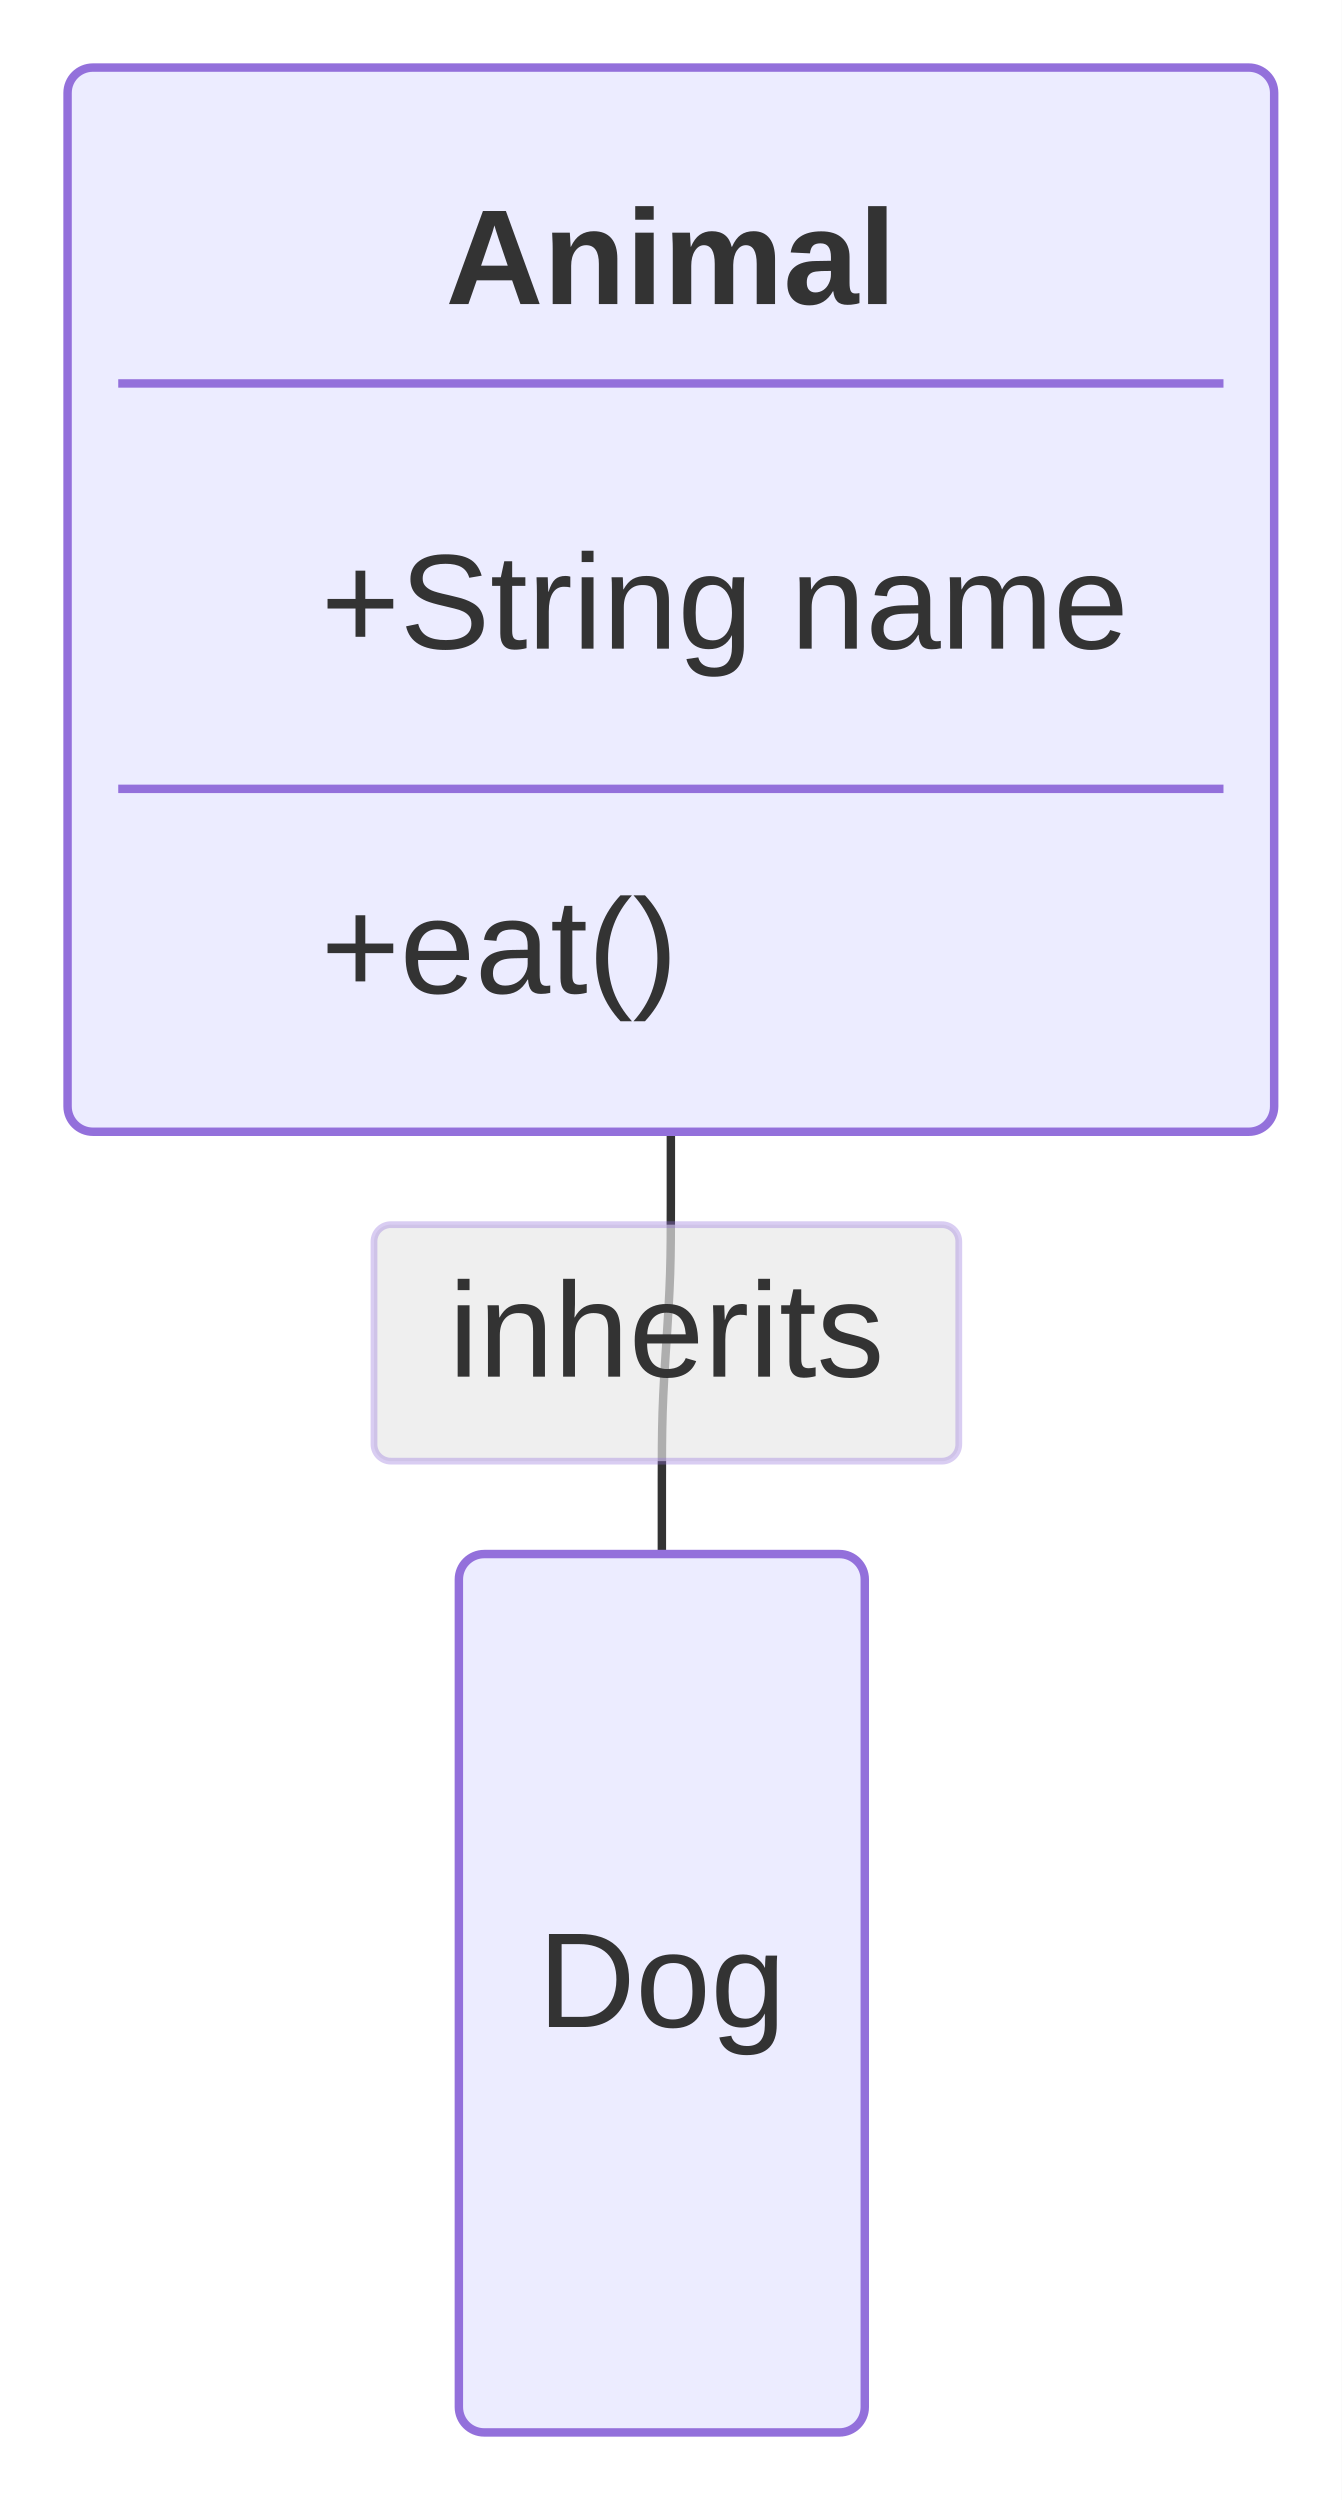
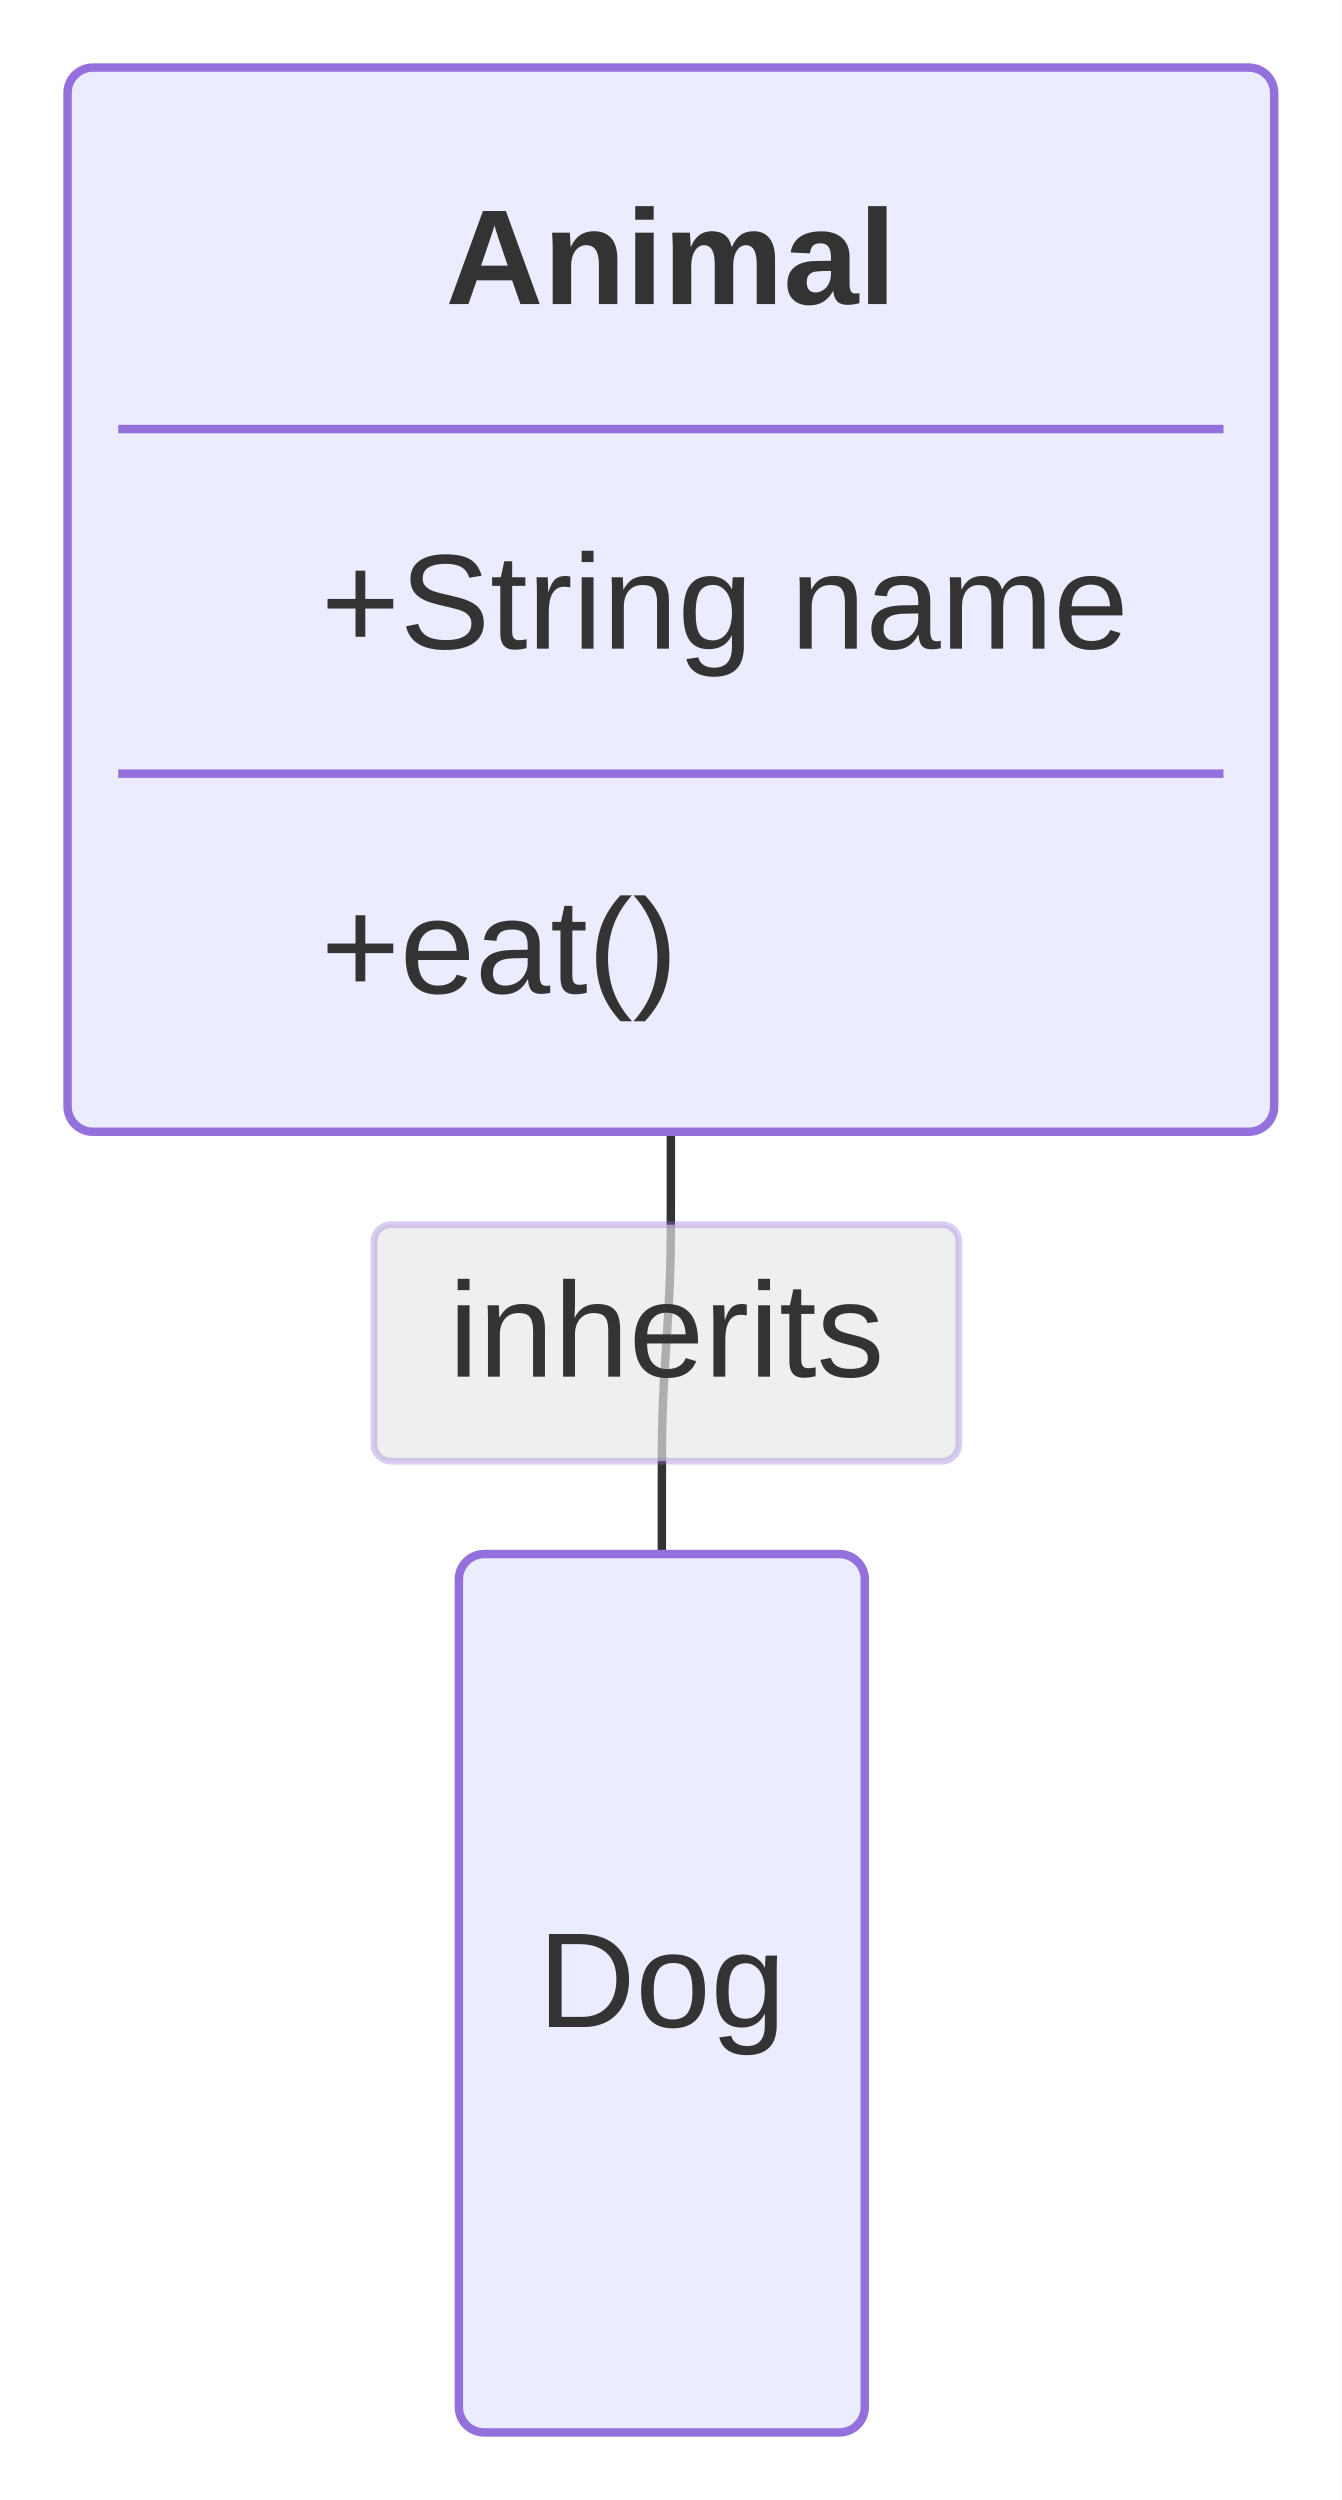
<svg xmlns="http://www.w3.org/2000/svg" width="158.861" height="296" viewBox="0 0 158.861 296">
  <rect x="0" y="0" width="158.861" height="296" fill="#FFFFFF" />
  <defs>
    <marker id="arrow-0" viewBox="0 0 10 10" refX="5" refY="5" markerUnits="userSpaceOnUse" markerWidth="8" markerHeight="8" orient="auto">
      <path d="M 0 0 L 10 5 L 0 10 z" fill="#333333" stroke="#333333" stroke-width="1" stroke-dasharray="1,0" />
    </marker>
    <marker id="arrow-start-0" viewBox="0 0 10 10" refX="4.5" refY="5" markerUnits="userSpaceOnUse" markerWidth="8" markerHeight="8" orient="auto">
      <path d="M 0 5 L 10 10 L 10 0 z" fill="#333333" stroke="#333333" stroke-width="1" stroke-dasharray="1,0" />
    </marker>
    <marker id="arrow-class-open-0" viewBox="0 0 20 14" refX="1" refY="7" markerUnits="userSpaceOnUse" markerWidth="20" markerHeight="14" orient="auto">
      <path d="M 1 7 L 18 13 V 1 Z" fill="none" stroke="#333333" stroke-width="1" stroke-dasharray="1,0" />
    </marker>
    <marker id="arrow-class-open-start-0" viewBox="0 0 20 14" refX="18" refY="7" markerUnits="userSpaceOnUse" markerWidth="20" markerHeight="14" orient="auto">
      <path d="M 1 7 L 18 13 V 1 Z" fill="none" stroke="#333333" stroke-width="1" stroke-dasharray="1,0" />
    </marker>
    <marker id="arrow-class-dep-0" viewBox="0 0 20 14" refX="13" refY="7" markerUnits="userSpaceOnUse" markerWidth="20" markerHeight="14" orient="auto">
      <path d="M 18 7 L 9 13 L 14 7 L 9 1 Z" fill="#333333" stroke="#333333" stroke-width="1" stroke-dasharray="1,0" />
    </marker>
    <marker id="arrow-class-dep-start-0" viewBox="0 0 20 14" refX="6" refY="7" markerUnits="userSpaceOnUse" markerWidth="20" markerHeight="14" orient="auto">
      <path d="M 5 7 L 9 13 L 1 7 L 9 1 Z" fill="#333333" stroke="#333333" stroke-width="1" stroke-dasharray="1,0" />
    </marker>
  </defs>
  <path d="M 79.430,134.000L 79.430,135.438C79.430,136.876,79.430,139.752,79.430,142.555C79.430,145.359,79.430,148.091,79.342,150.820C79.253,153.548,79.075,156.274,78.986,157.637C78.897,159.000,78.897,159.000,78.808,160.363C78.719,161.726,78.542,164.452,78.453,167.180C78.364,169.909,78.364,172.641,78.364,175.445C78.364,178.248,78.364,181.124,78.364,182.562L 78.364,184.000" fill="none" stroke="#333333" stroke-width="1" marker-start="url(#arrow-class-open-start-0)" stroke-linecap="round" stroke-linejoin="round" />
  <rect x="44.28" y="145.00" width="69.24" height="28.00" rx="2" ry="2" fill="rgba(232,232,232, 0.8)" fill-opacity="0.85" stroke="#9370DB" stroke-opacity="0.35" stroke-width="0.8" />
  <text x="78.90" y="163.00" text-anchor="middle" font-family="'trebuchet ms', verdana, arial, sans-serif" font-size="16" fill="#333333">
    <tspan x="78.90" dy="0.00">inherits</tspan>
  </text>
  <rect x="8.00" y="8.00" width="142.86" height="126.00" rx="3" ry="3" fill="#ECECFF" stroke="#9370DB" stroke-width="1" stroke-linejoin="round" stroke-linecap="round" />
-   <line x1="14.00" y1="45.40" x2="144.86" y2="45.40" stroke="#9370DB" stroke-width="1.0" />
-   <line x1="14.00" y1="93.40" x2="144.86" y2="93.40" stroke="#9370DB" stroke-width="1.0" />
+   <line x1="14.00" y1="50.80" x2="144.86" y2="50.80" stroke="#9370DB" stroke-width="1.0" />
+   <line x1="14.00" y1="91.60" x2="144.86" y2="91.60" stroke="#9370DB" stroke-width="1.0" />
  <text x="79.43" y="36.00" text-anchor="middle" font-family="'trebuchet ms', verdana, arial, sans-serif" font-size="16" fill="#333333">
    <tspan x="79.43" dy="0.00" font-weight="600">Animal</tspan>
  </text>
  <text x="38.00" y="76.80" text-anchor="start" font-family="'trebuchet ms', verdana, arial, sans-serif" font-size="16" fill="#333333">
    <tspan x="38.00" dy="0.00">+String name</tspan>
    <tspan x="38.00" dy="40.80">+eat()</tspan>
  </text>
  <rect x="54.33" y="184.00" width="48.06" height="104.00" rx="3" ry="3" fill="#ECECFF" stroke="#9370DB" stroke-width="1" stroke-linejoin="round" stroke-linecap="round" />
  <text x="78.36" y="240.00" text-anchor="middle" font-family="'trebuchet ms', verdana, arial, sans-serif" font-size="16" fill="#333333">
    <tspan x="78.36" dy="0.00">Dog</tspan>
  </text>
</svg>
